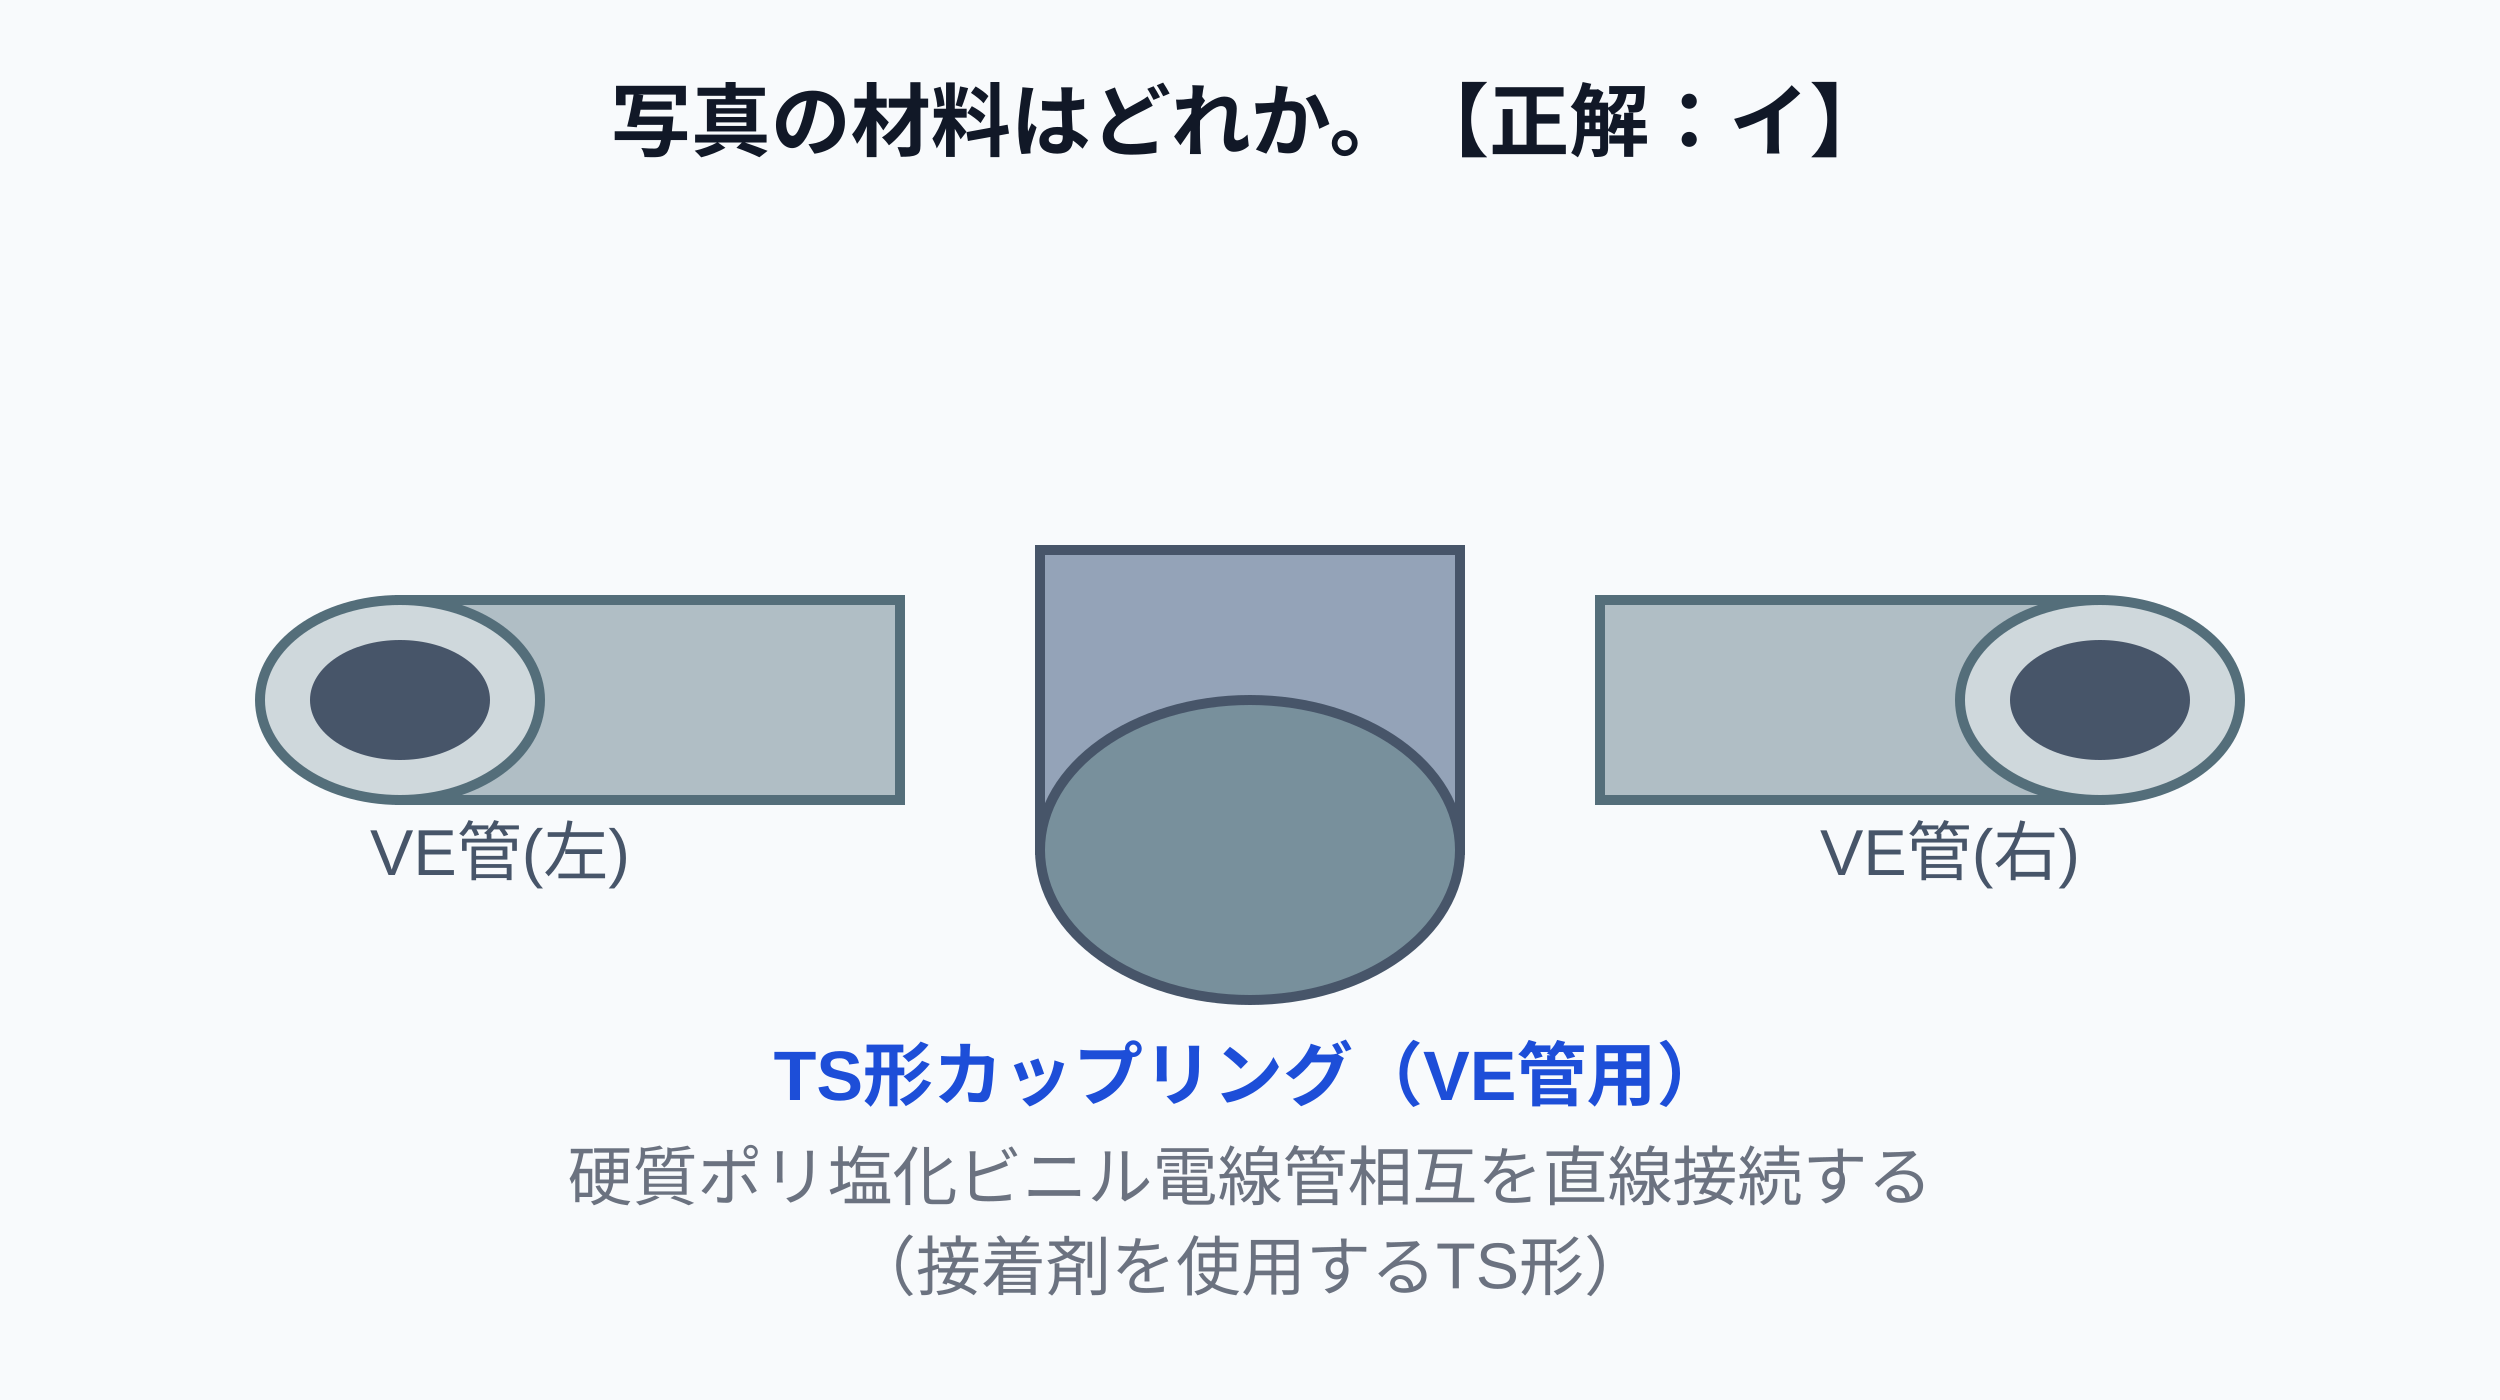
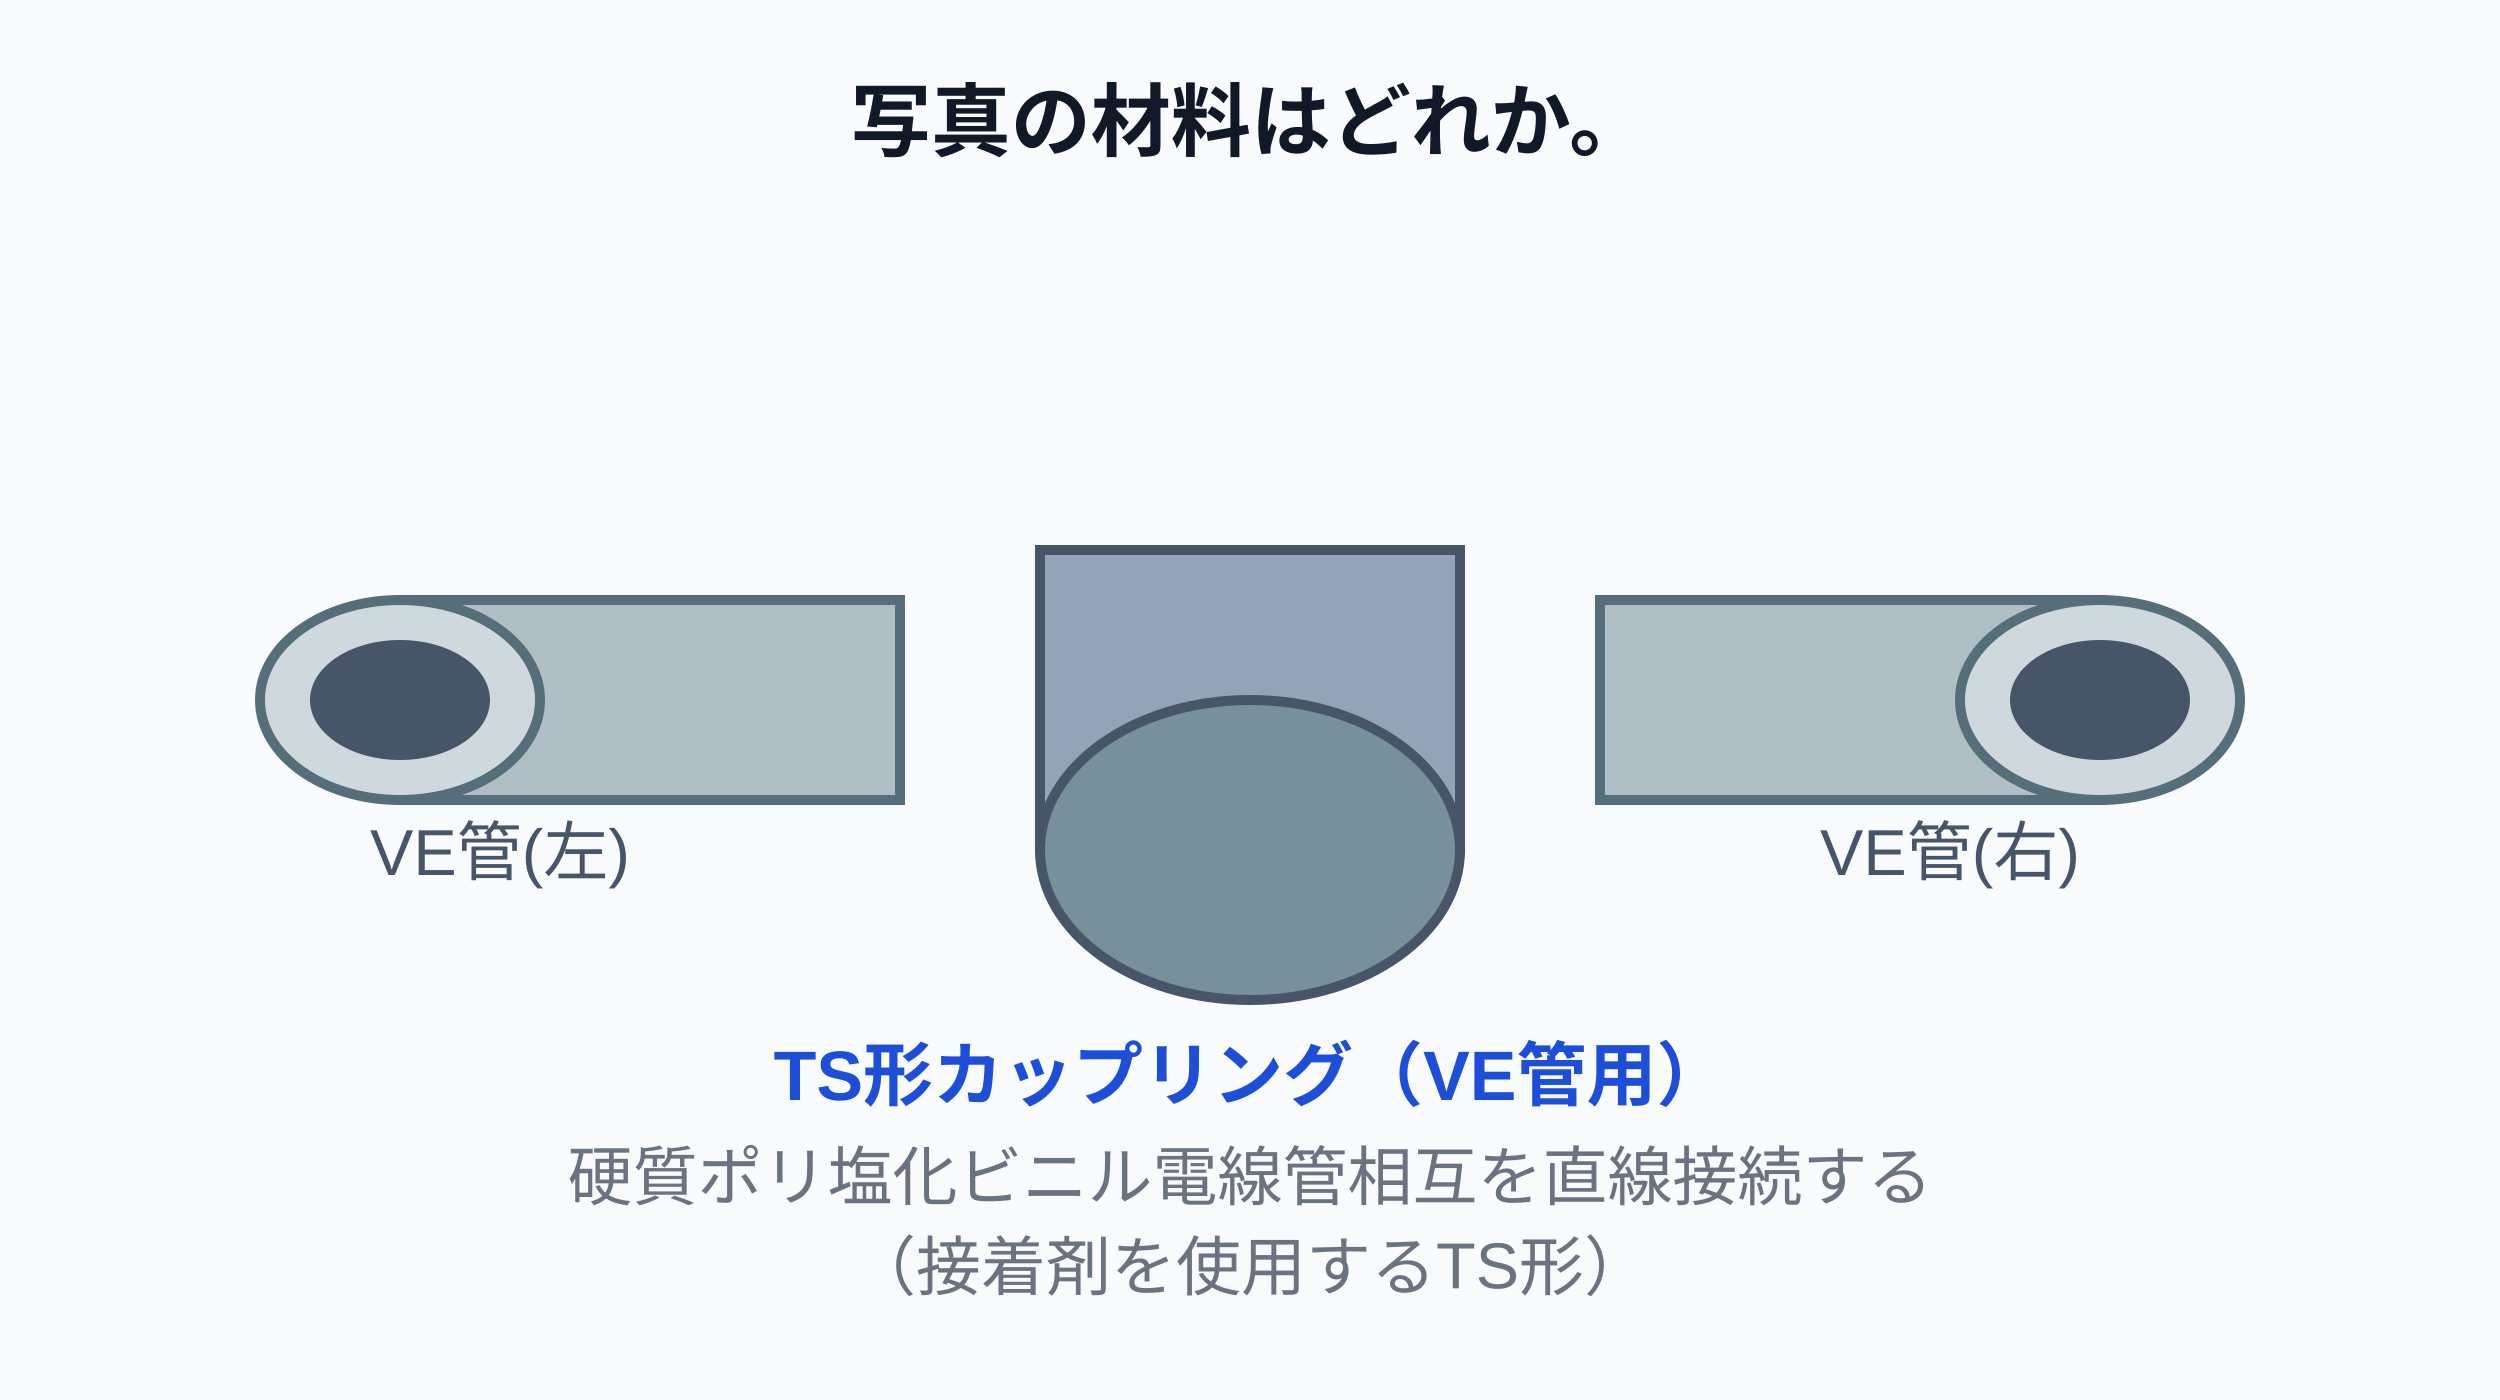
- <svg xmlns="http://www.w3.org/2000/svg" viewBox="0 0 500 280" role="img" aria-labelledby="title desc">
+ <svg xmlns="http://www.w3.org/2000/svg" viewBox="0 0 500 280" width="500" height="280" role="img" aria-labelledby="title desc">
  <rect width="500" height="280" fill="#f8fafc" />
-   <text x="250" y="30" font-family="Arial,'Hiragino Sans','Yu Gothic',sans-serif" font-size="16" text-anchor="middle" font-weight="bold" fill="#111827">写真の材料はどれか。【正解：イ】</text>
+   <text x="250" y="30" font-family="Arial,'Hiragino Sans','Yu Gothic',sans-serif" font-size="16" text-anchor="middle" font-weight="bold" fill="#111827">写真の材料はどれか。</text>
  <ellipse cx="250" cy="140" rx="42" ry="30" fill="#94a3b8" stroke="#475569" stroke-width="2" />
  <rect x="208" y="110" width="84" height="60" fill="#94a3b8" stroke="#475569" stroke-width="2" />
  <ellipse cx="250" cy="170" rx="42" ry="30" fill="#78909c" stroke="#475569" stroke-width="2" />
  <ellipse cx="148" cy="140" rx="28" ry="20" fill="#b0bec5" stroke="#546e7a" stroke-width="2" />
  <rect x="80" y="120" width="100" height="40" fill="#b0bec5" stroke="#546e7a" stroke-width="2" />
  <ellipse cx="80" cy="140" rx="28" ry="20" fill="#cfd8dc" stroke="#546e7a" stroke-width="2" />
  <ellipse cx="80" cy="140" rx="18" ry="12" fill="#475569" />
  <text x="100" y="175" font-family="Arial,'Hiragino Sans','Yu Gothic',sans-serif" font-size="13" text-anchor="middle" fill="#475569">VE管(左)</text>
  <ellipse cx="352" cy="140" rx="28" ry="20" fill="#b0bec5" stroke="#546e7a" stroke-width="2" />
  <rect x="320" y="120" width="100" height="40" fill="#b0bec5" stroke="#546e7a" stroke-width="2" />
  <ellipse cx="420" cy="140" rx="28" ry="20" fill="#cfd8dc" stroke="#546e7a" stroke-width="2" />
  <ellipse cx="420" cy="140" rx="18" ry="12" fill="#475569" />
  <text x="390" y="175" font-family="Arial,'Hiragino Sans','Yu Gothic',sans-serif" font-size="13" text-anchor="middle" fill="#475569">VE管(右)</text>
  <text x="250" y="220" font-family="Arial,'Hiragino Sans','Yu Gothic',sans-serif" font-size="14" text-anchor="middle" font-weight="bold" fill="#1d4ed8">TS形カップリング（VE管用）</text>
  <text x="250" y="240" font-family="Arial,'Hiragino Sans','Yu Gothic',sans-serif" font-size="13" text-anchor="middle" fill="#6b7280">硬質ポリ塩化ビニル電線管相互を直線接続する</text>
  <text x="250" y="258" font-family="Arial,'Hiragino Sans','Yu Gothic',sans-serif" font-size="13" text-anchor="middle" fill="#6b7280">（接着剤を使用するTS形）</text>
</svg>
